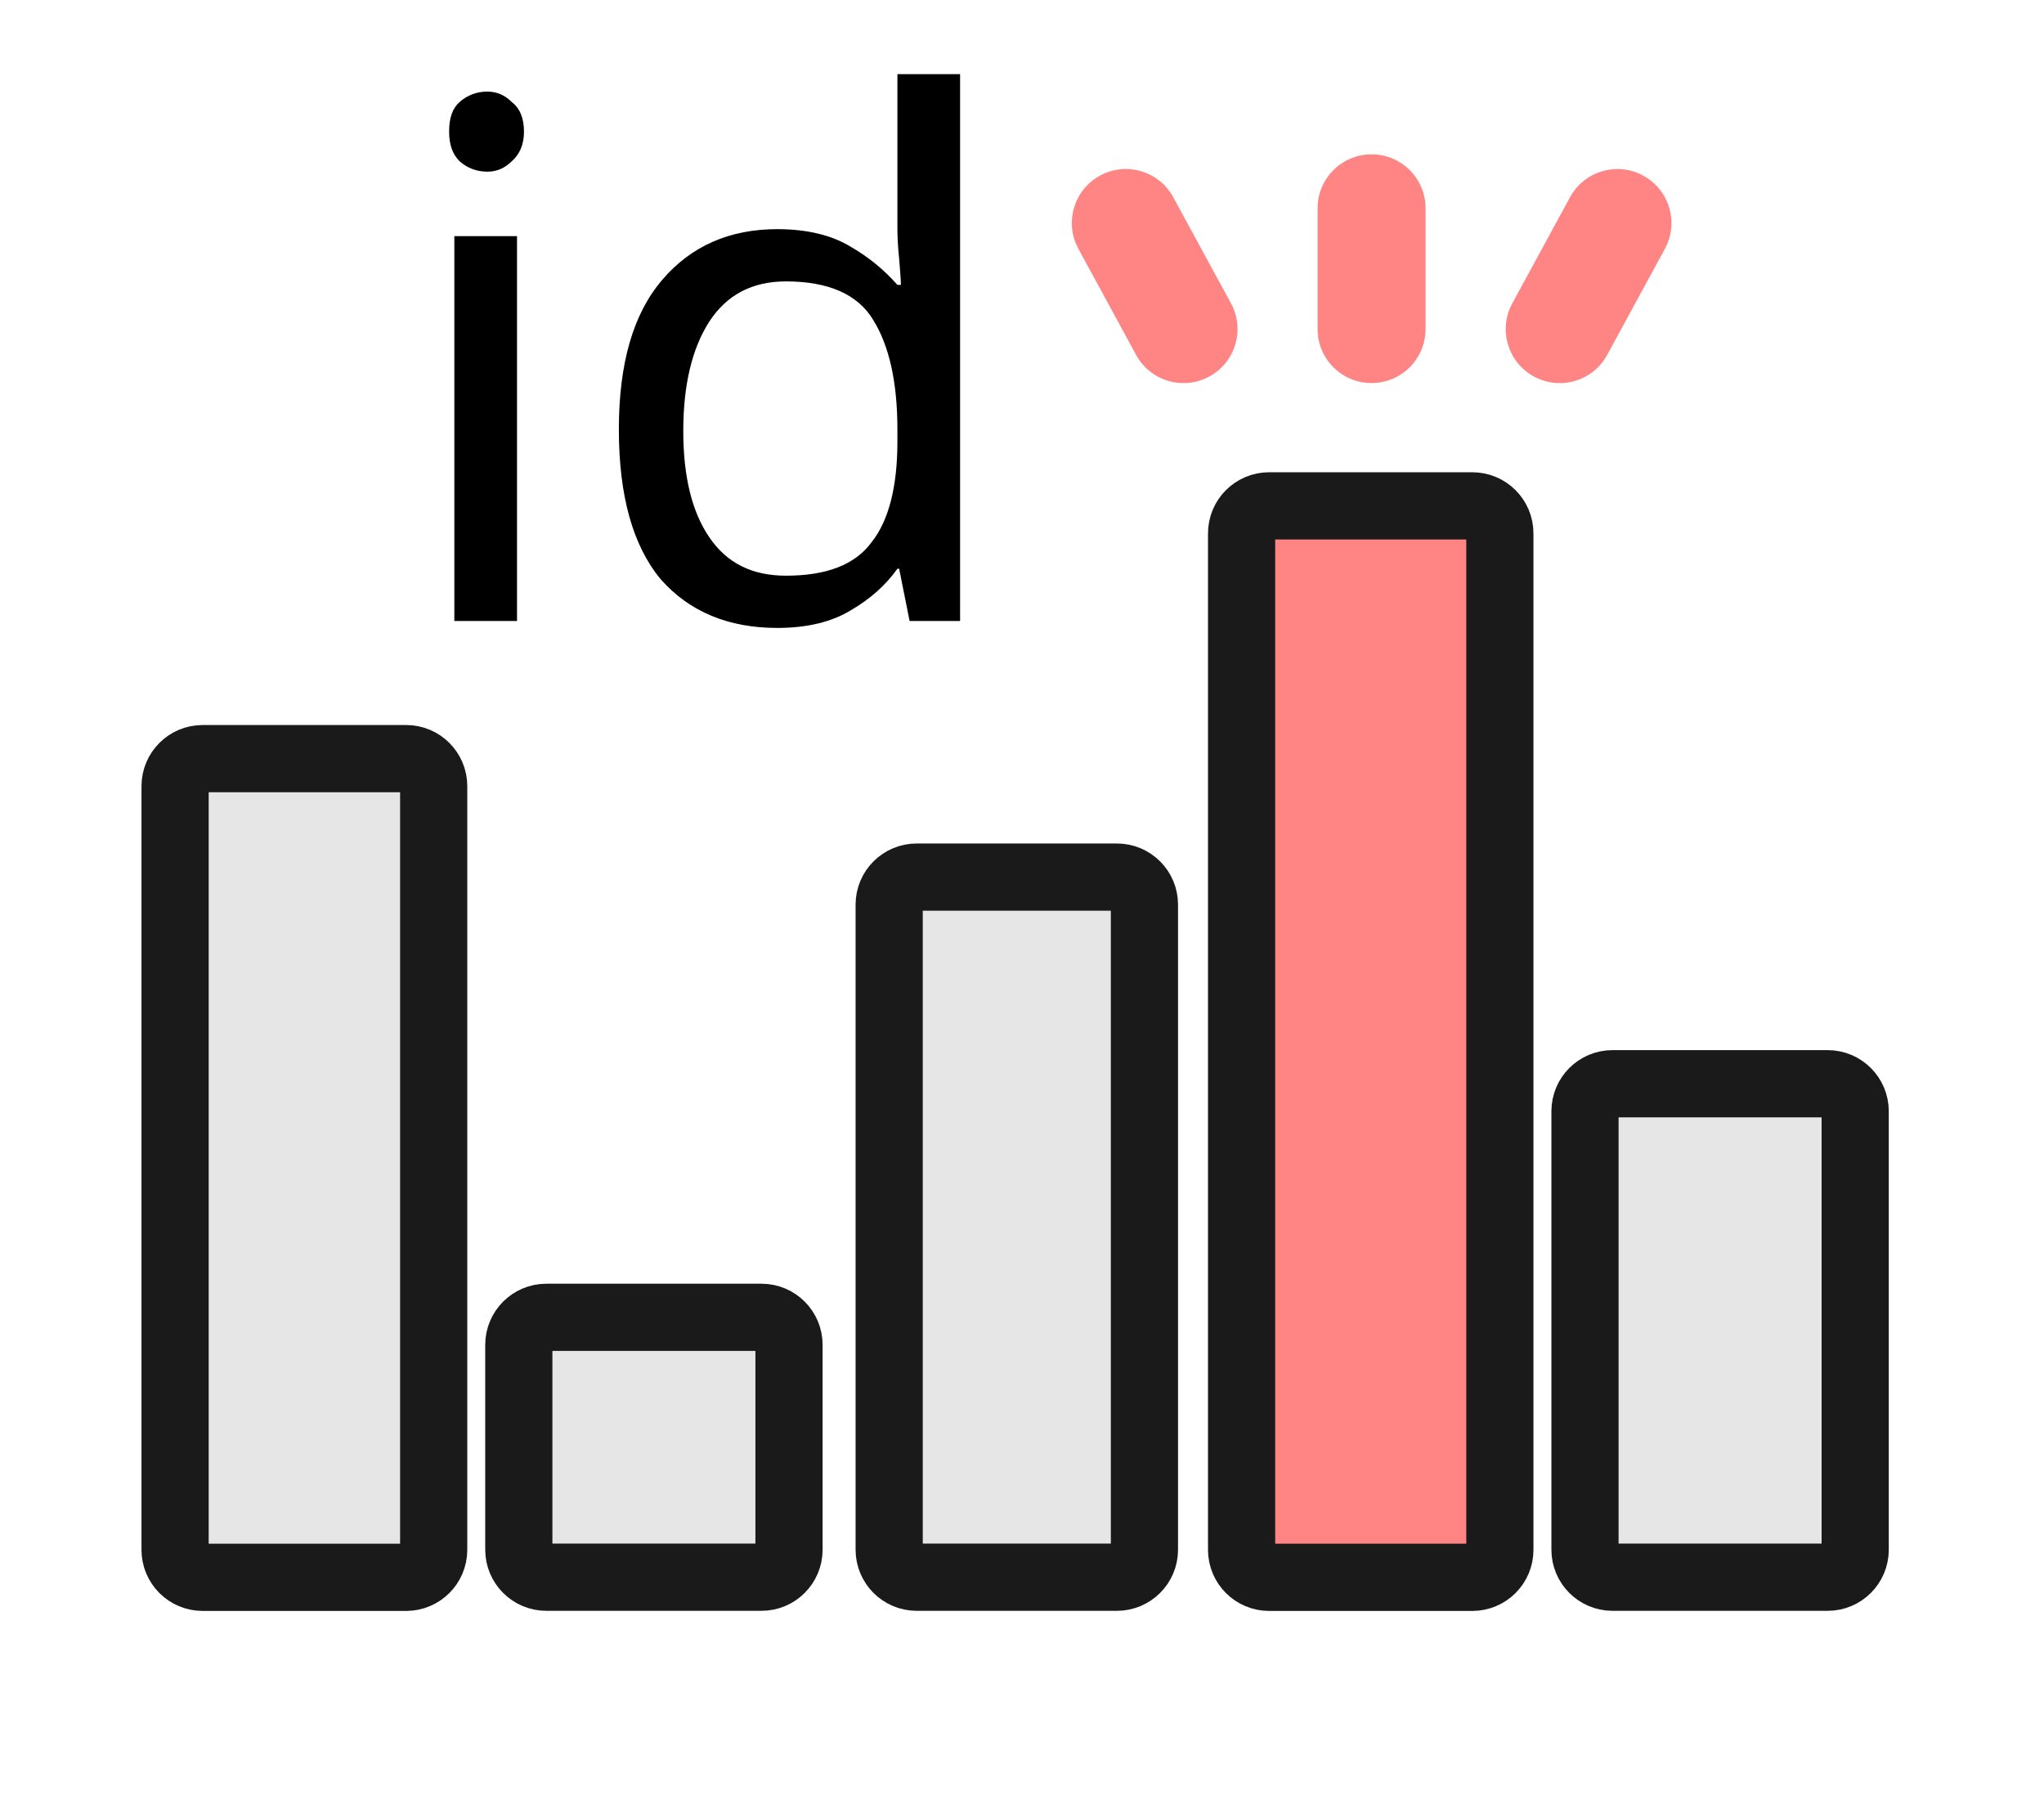
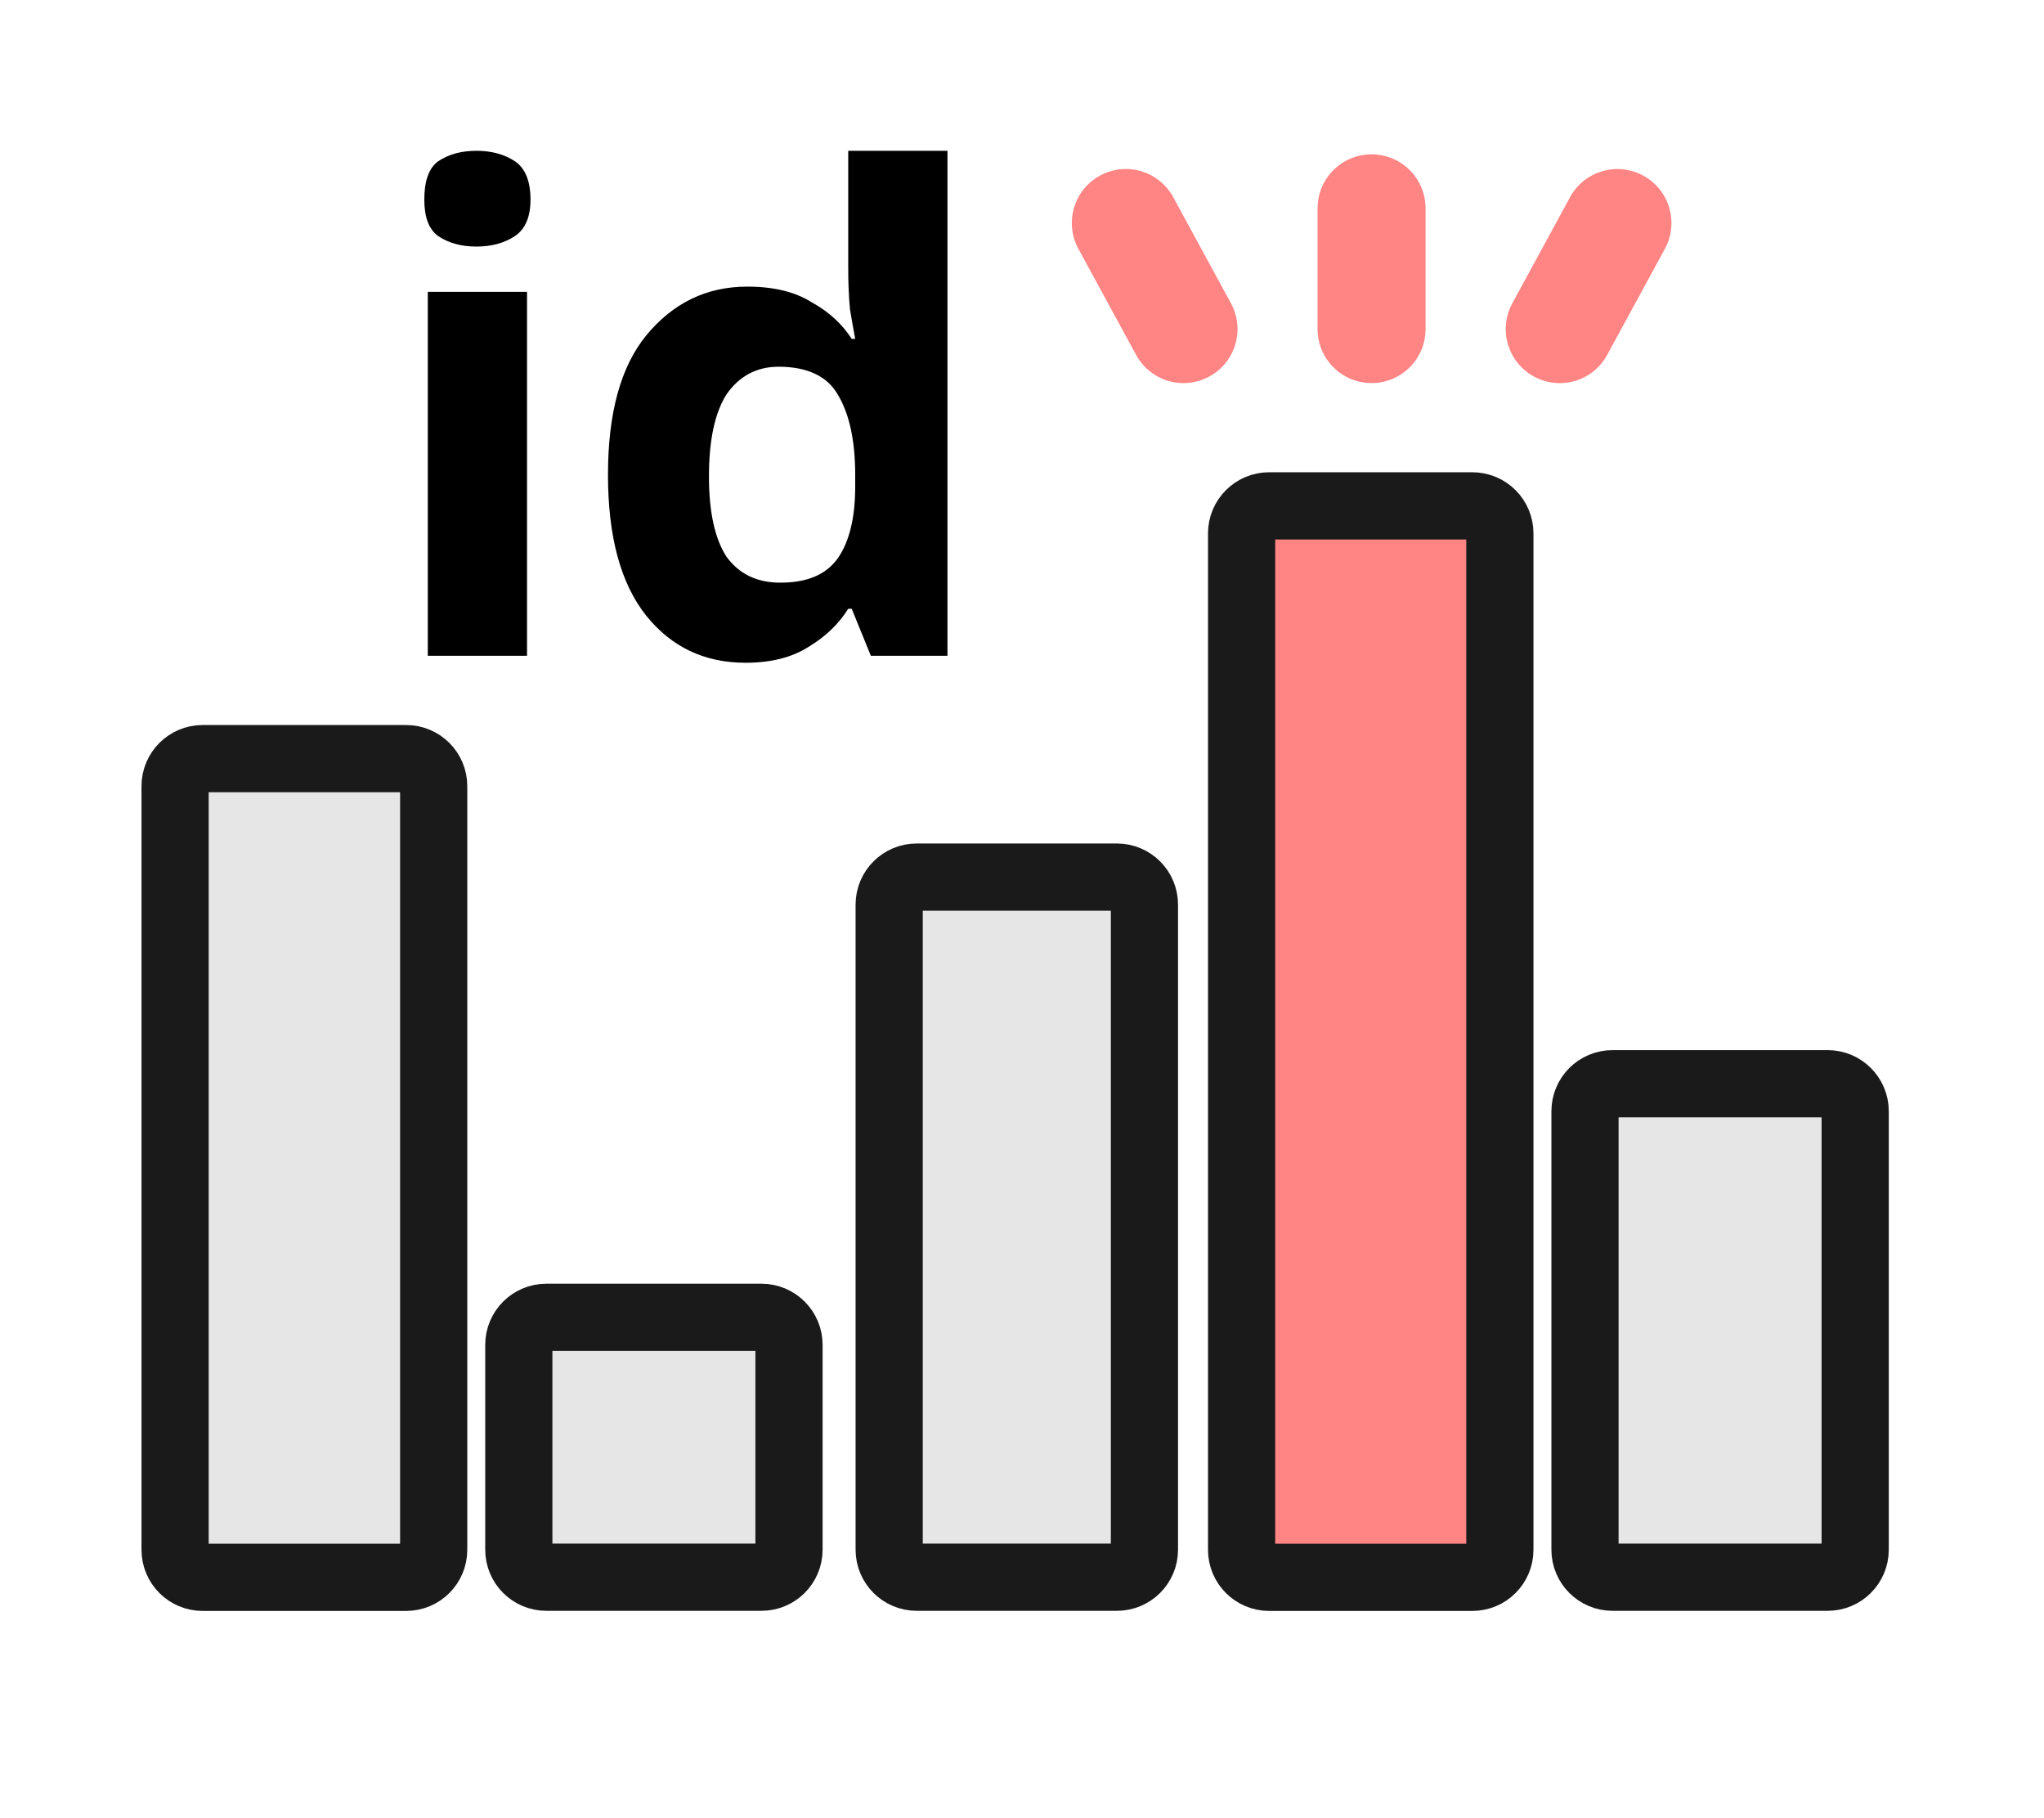
<svg xmlns="http://www.w3.org/2000/svg" width="18.345mm" height="16.306mm" viewBox="0 0 18.345 16.306" version="1.1" id="svg8">
  <defs id="defs2" />
  <g id="layer1" transform="translate(-53.44961,-76.18607)">
    <rect style="fill:#cccccc;fill-opacity:0.486;stroke:#1a1a1a;stroke-width:0.603;stroke-miterlimit:4;stroke-dasharray:none;stroke-dashoffset:0" id="rect7042" width="2.321" height="7.346" x="55.021" y="82.993" ry="0.247" />
    <rect style="fill:#cccccc;fill-opacity:0.486;stroke:#1a1a1a;stroke-width:0.603;stroke-miterlimit:4;stroke-dasharray:none;stroke-dashoffset:0" id="rect7042-0" width="2.425" height="2.332" x="58.106" y="88.006" ry="0.247" />
    <rect style="fill:#cccccc;fill-opacity:0.488;stroke:#1a1a1a;stroke-width:0.603;stroke-miterlimit:4;stroke-dasharray:none;stroke-dashoffset:0" id="rect7042-0-2" width="2.291" height="6.282" x="61.43" y="84.056" ry="0.247" />
    <rect style="fill:#ff0000;fill-opacity:0.483;stroke:#1a1a1a;stroke-width:0.603;stroke-miterlimit:4;stroke-dasharray:none;stroke-dashoffset:0" id="rect7042-0-3" width="2.318" height="9.614" x="64.593" y="80.725" ry="0.247" />
    <rect style="fill:#cccccc;fill-opacity:0.486;stroke:#1a1a1a;stroke-width:0.603;stroke-miterlimit:4;stroke-dasharray:none;stroke-dashoffset:0" id="rect7042-0-7" width="2.425" height="4.428" x="67.675" y="85.91" ry="0.247" />
    <rect style="fill:#ff0000;fill-opacity:0.482;stroke:none;stroke-width:1.137;stroke-miterlimit:4;stroke-dasharray:none;stroke-dashoffset:0;stroke-opacity:0.482" id="rect7088" width="2.052" height="0.969" x="77.571" y="-66.244" ry="0.484" transform="rotate(90)" />
    <rect style="fill:#ff0000;fill-opacity:0.482;stroke:none;stroke-width:1.137;stroke-miterlimit:4;stroke-dasharray:none;stroke-dashoffset:0;stroke-opacity:0.482" id="rect7088-5" width="2.052" height="0.969" x="35.715" y="-97.553" ry="0.484" transform="rotate(118.5487)" />
    <rect style="fill:#ff0000;fill-opacity:0.482;stroke:none;stroke-width:1.137;stroke-miterlimit:4;stroke-dasharray:none;stroke-dashoffset:0;stroke-opacity:0.482" id="rect7088-5-9" width="2.052" height="0.969" x="98.569" y="17.976" ry="0.484" transform="matrix(0.4779051,0.8784115,0.8784115,-0.4779051,0,0)" />
-     <text xml:space="preserve" style="font-style:normal;font-weight:normal;font-size:6.449px;line-height:1.25;font-family:sans-serif;letter-spacing:0px;word-spacing:0px;fill:#000000;fill-opacity:1;stroke:none;stroke-width:0.161" x="56.98" y="81.759" id="text822">
-       <tspan id="tspan820" x="56.98" y="81.759" style="stroke-width:0.161">id</tspan>
+     <text xml:space="preserve" style="font-style:normal;font-weight:normal;font-size:5.962px;line-height:1.25;font-family:sans-serif;letter-spacing:0px;word-spacing:0px;fill:#000000;fill-opacity:1;stroke:none;stroke-width:0.149" x="56.82" y="82.067" id="text822">
+       <tspan id="tspan820" x="56.82" y="82.067" style="font-style:normal;font-variant:normal;font-weight:bold;font-stretch:normal;font-family:sans-serif;-inkscape-font-specification:'sans-serif Bold';stroke-width:0.149">id</tspan>
    </text>
  </g>
</svg>
